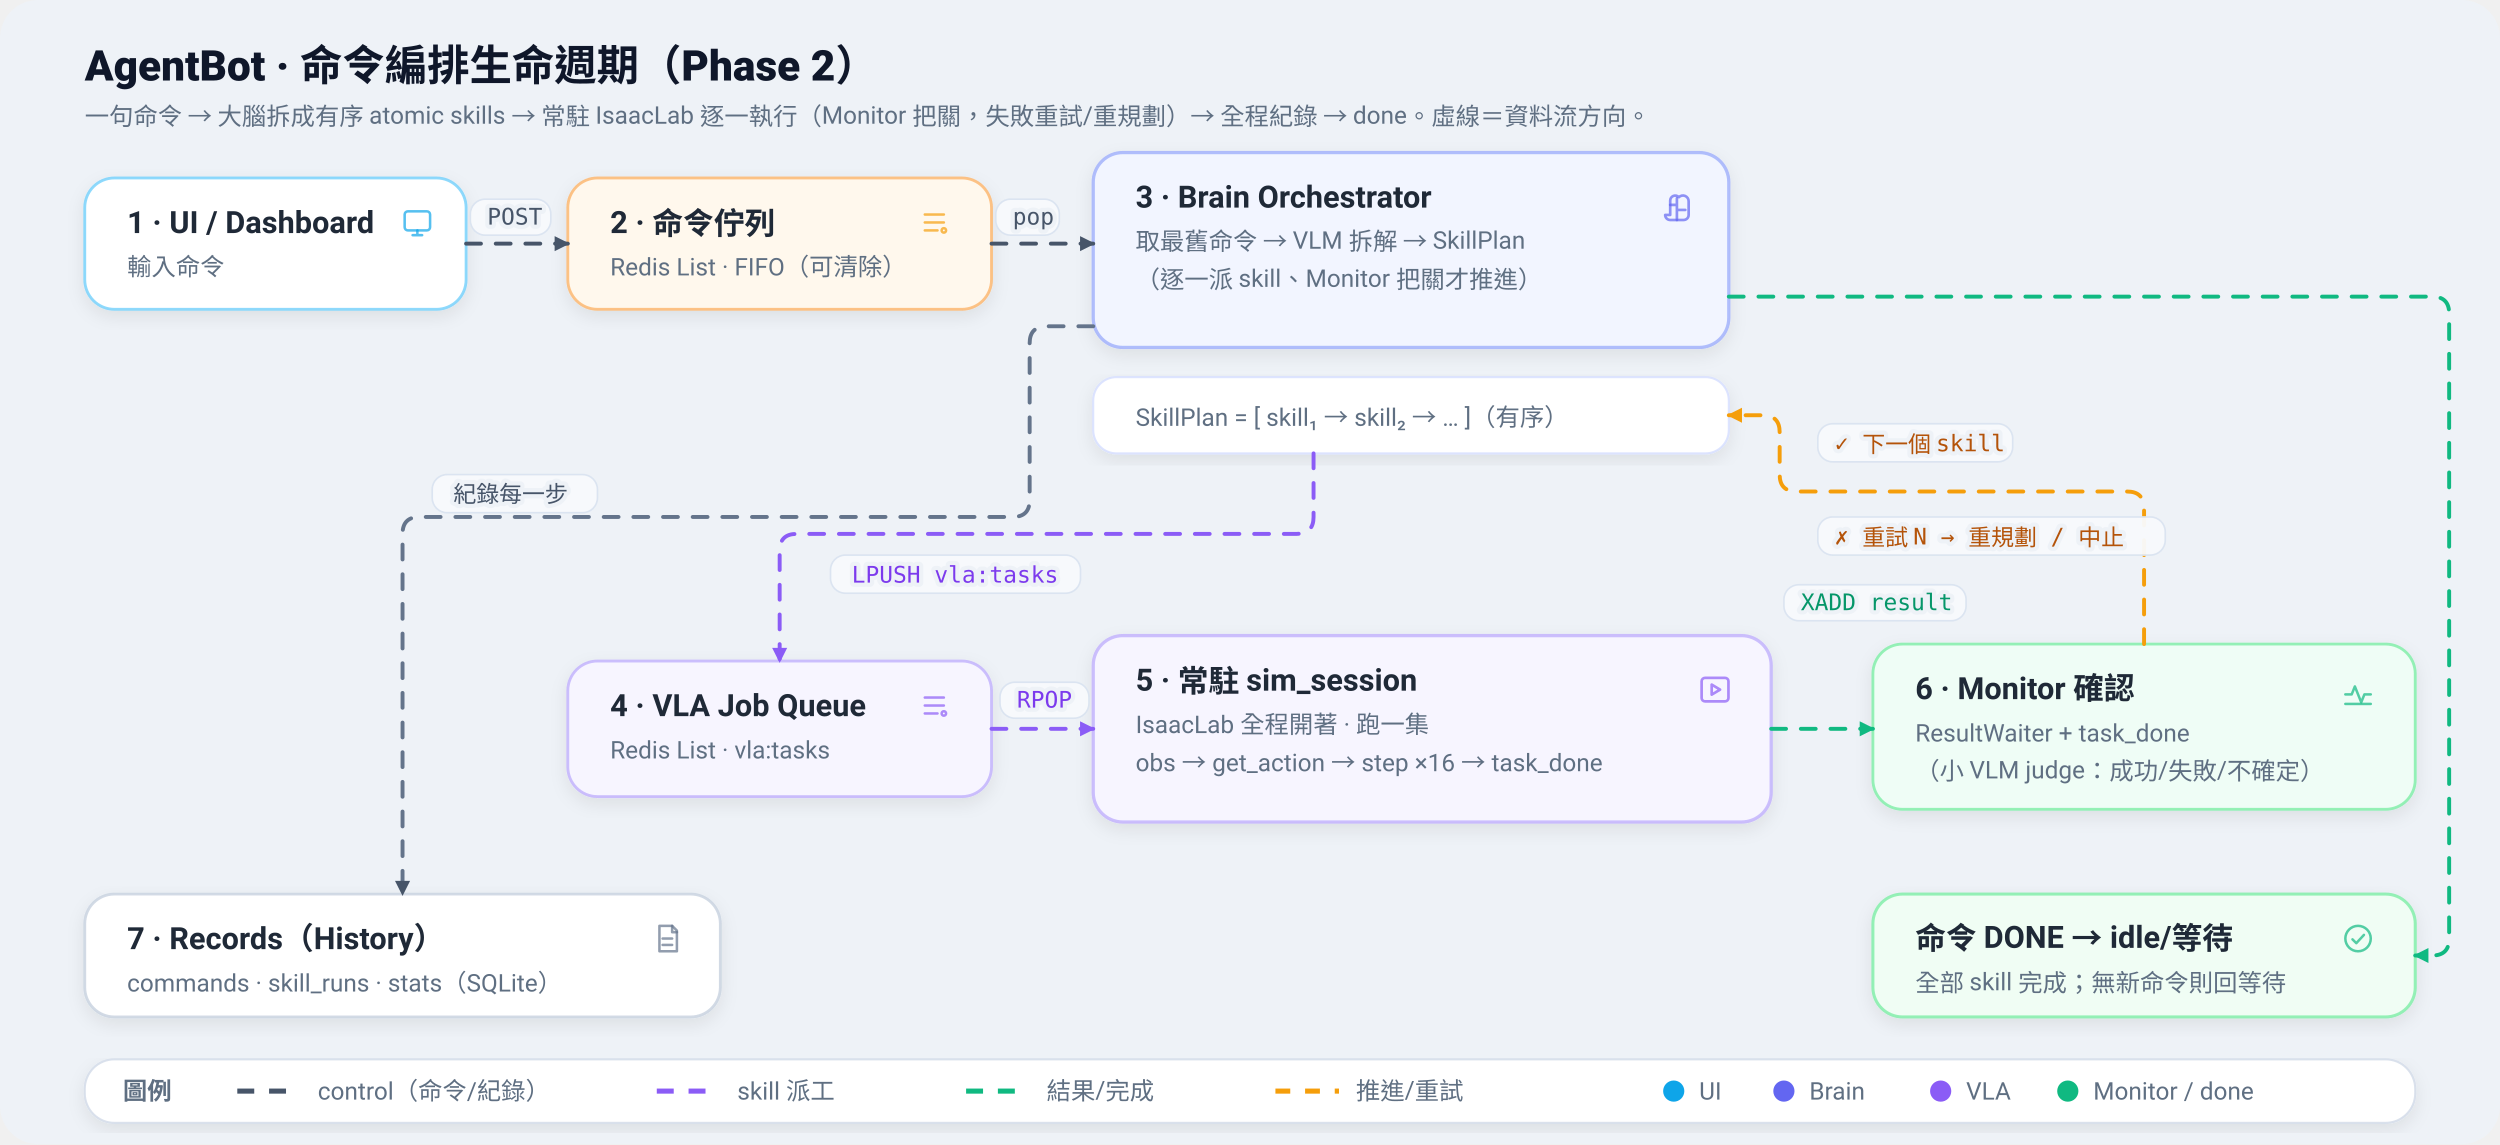
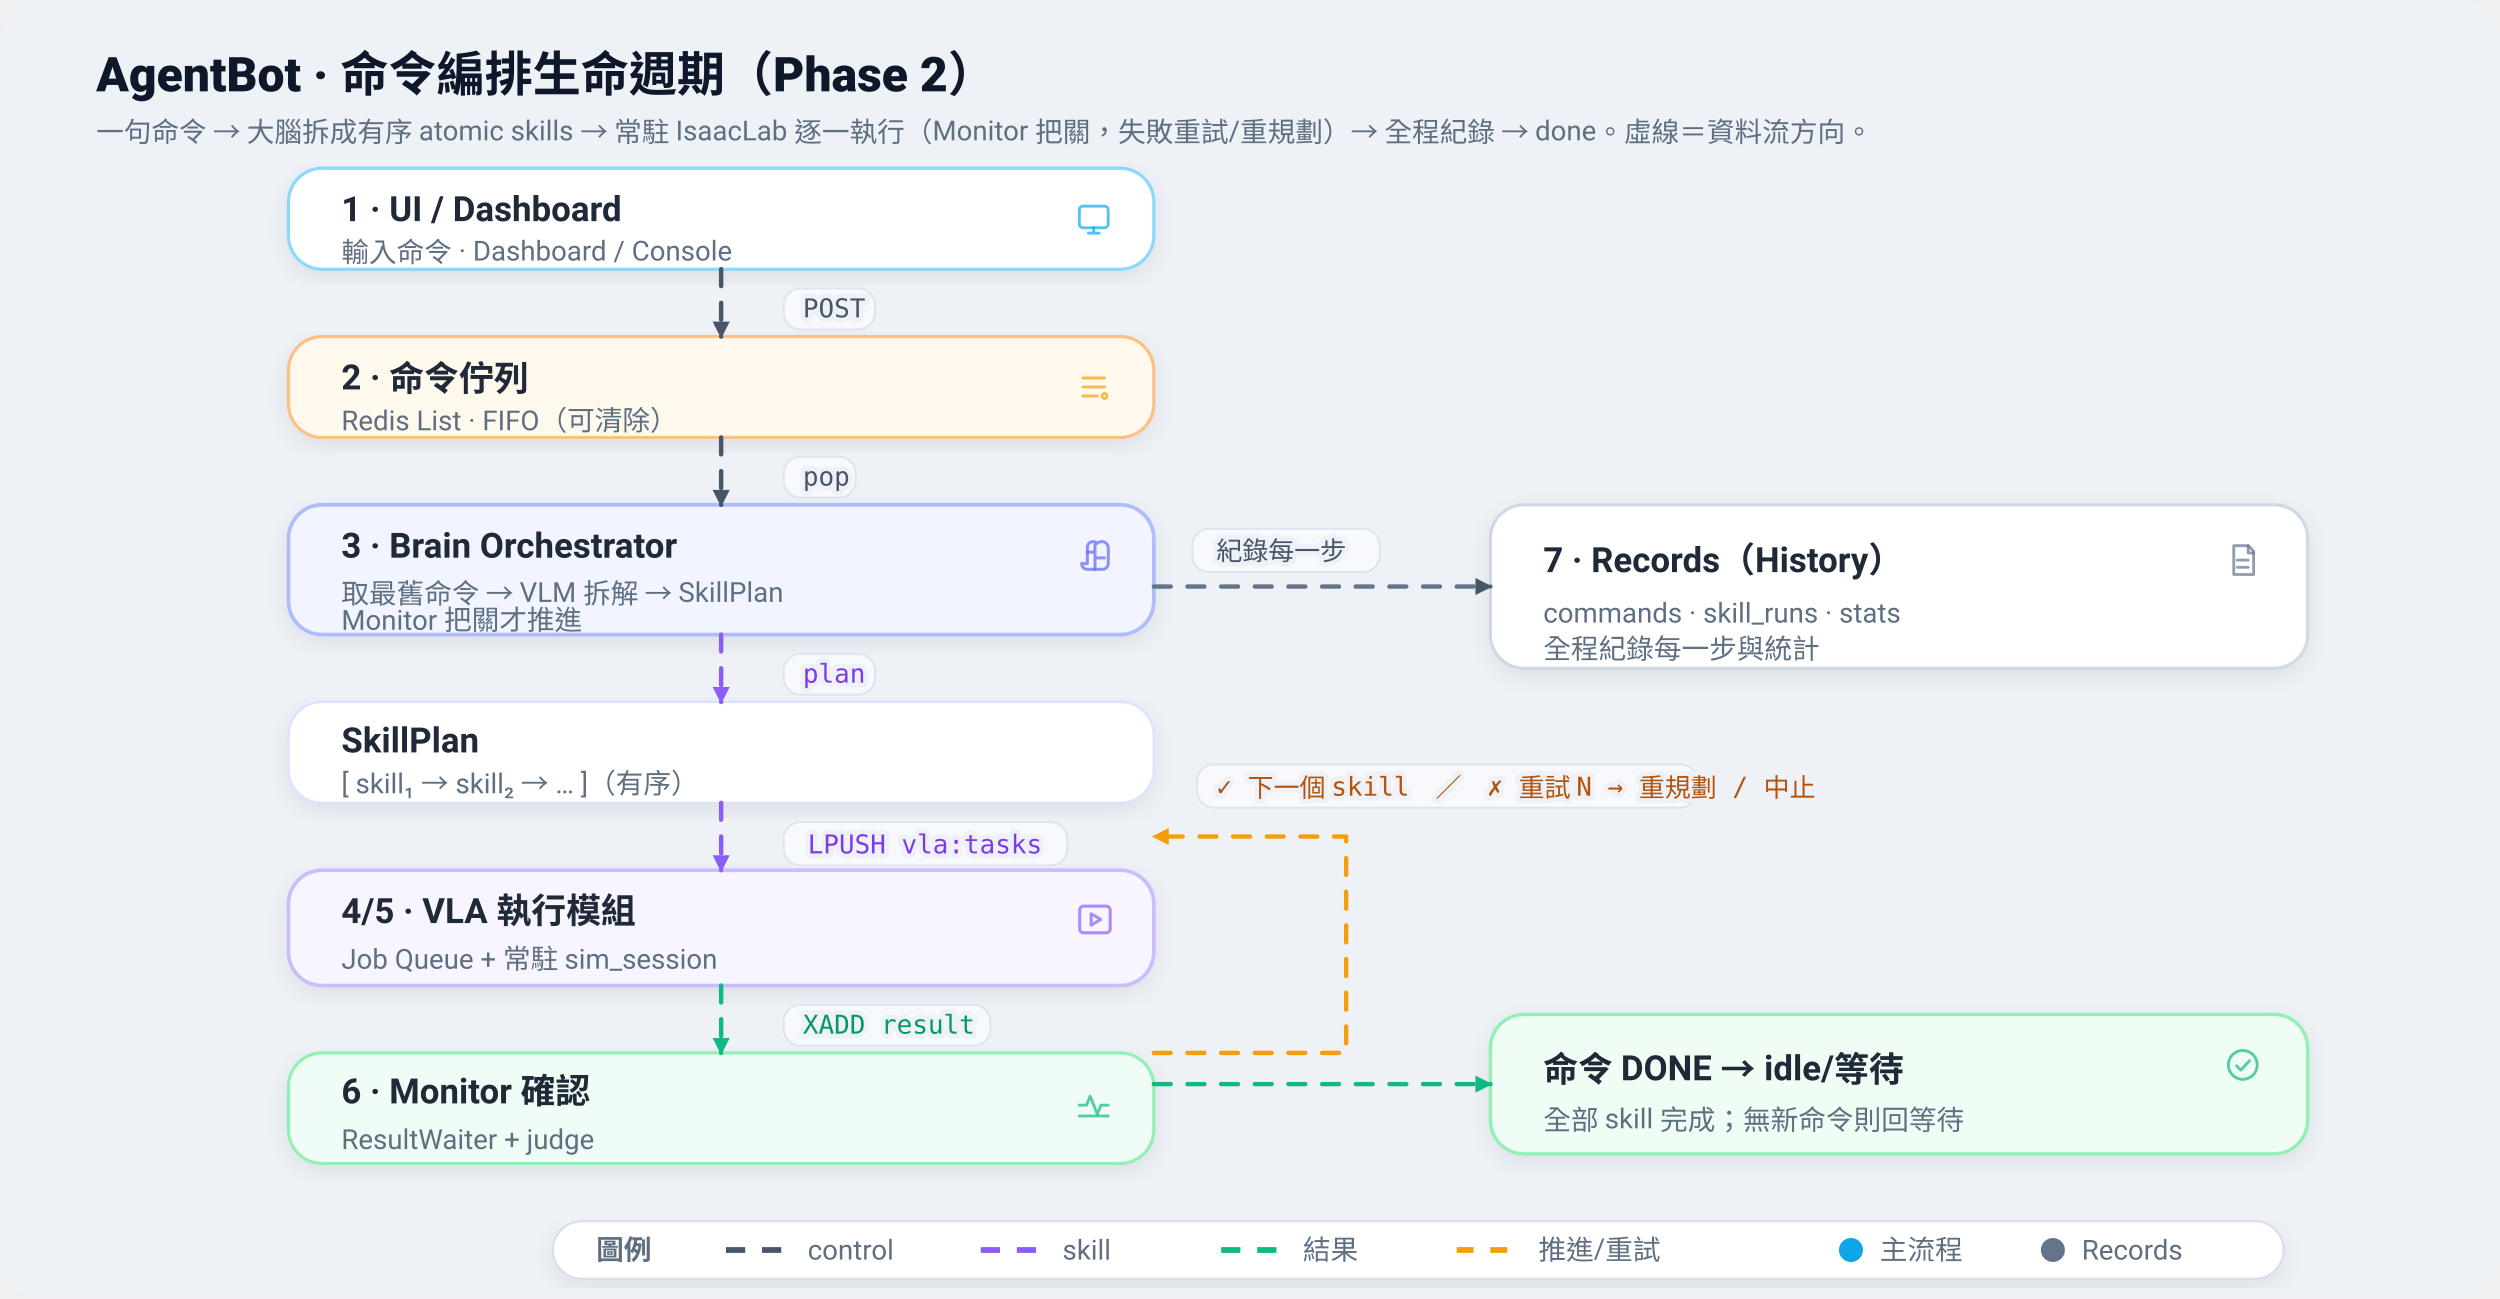
- <svg xmlns="http://www.w3.org/2000/svg" viewBox="0 0 1180 540" font-family="-apple-system,'Segoe UI',Roboto,'PingFang TC','Microsoft JhengHei','Noto Sans CJK TC','Noto Serif CJK TC',sans-serif" role="img" aria-label="AgentBot 命令編排生命週期">
+ <svg xmlns="http://www.w3.org/2000/svg" viewBox="0 0 1040 540" font-family="-apple-system,'Segoe UI',Roboto,'PingFang TC','Microsoft JhengHei','Noto Sans CJK TC','Noto Serif CJK TC',sans-serif" role="img" aria-label="AgentBot 命令編排生命週期">
  <defs>
    <style>
      .h{font-weight:700;font-size:14.5px;fill:#1f2937}
      .s{font-size:11.5px;fill:#5f6f82}
      .lab{font-size:10.8px;font-family:ui-monospace,Menlo,Consolas,monospace;paint-order:stroke;stroke:#eef2f7;stroke-width:4;stroke-linejoin:round}
      .flow{fill:none;stroke-width:1.85;stroke-linecap:round;stroke-linejoin:round;stroke-dasharray:7 7;animation:dash .9s linear infinite}
      .ctl{stroke:#475569} .ex{stroke:#8b5cf6} .ev{stroke:#10b981} .rec{stroke:#64748b}
      .rt{fill:none;stroke:#f59e0b;stroke-width:1.85;stroke-linecap:round;stroke-linejoin:round;stroke-dasharray:7 7;animation:dash 1.3s linear infinite}
      .ico{fill:none;stroke:currentColor;stroke-width:1.6;stroke-linecap:round;stroke-linejoin:round;opacity:.7}
      rect[stroke]{filter:url(#cardShadow);stroke-opacity:.86}
      .labelBox{filter:none;fill:#f8fafc;stroke:#dbe4f0;stroke-width:.8;opacity:.96}
      .legendBox{filter:url(#cardShadow);fill:#fff;stroke:#d6deea;stroke-width:1;stroke-opacity:.9}
      @keyframes dash{to{stroke-dashoffset:-16}}
      @media (prefers-reduced-motion: reduce){.flow,.rt{animation:none}}
    </style>
    <filter id="cardShadow" x="-8%" y="-12%" width="116%" height="128%">
      <feDropShadow dx="0" dy="3" stdDeviation="4" flood-color="#0f172a" flood-opacity="0.08" />
    </filter>
    <symbol id="ico-screen" viewBox="0 0 24 24">
      <rect class="ico" x="4" y="5" width="16" height="12" rx="2" />
      <path class="ico" d="M9 20h6M12 17v3" />
    </symbol>
    <symbol id="ico-queue" viewBox="0 0 24 24">
      <path class="ico" d="M6 7h12M6 12h12M6 17h8" />
      <circle class="ico" cx="18" cy="17" r="1.4" />
    </symbol>
    <symbol id="ico-brain" viewBox="0 0 24 24">
      <path class="ico" d="M8 17V8.5a3 3 0 0 1 5.2-2.1A3.4 3.4 0 0 1 19 8.8V17a3 3 0 0 1-3 3H8a3 3 0 0 1-3-3Z" />
      <path class="ico" d="M12 7v13M8 11h4M12 14h5" />
    </symbol>
    <symbol id="ico-run" viewBox="0 0 24 24">
      <rect class="ico" x="4" y="5" width="16" height="14" rx="2" />
      <path class="ico" d="m10 9 5 3-5 3Z" />
    </symbol>
    <symbol id="ico-monitor" viewBox="0 0 24 24">
      <path class="ico" d="M4 13h4l2-5 4 10 2-5h4" />
      <path class="ico" d="M4 19h16" />
    </symbol>
    <symbol id="ico-record" viewBox="0 0 24 24">
      <path class="ico" d="M7 4h8l3 3v13H7Z" />
      <path class="ico" d="M15 4v4h3M9 12h6M9 16h6" />
    </symbol>
    <symbol id="ico-check" viewBox="0 0 24 24">
      <circle class="ico" cx="12" cy="12" r="8" />
      <path class="ico" d="m8.5 12.5 2.4 2.4 4.8-5.2" />
    </symbol>
    <marker id="mc" viewBox="0 0 10 10" refX="8" refY="5" markerWidth="4.8" markerHeight="4.8" orient="auto-start-reverse">
      <path d="M1,1 L9,5 L1,9 z" fill="#475569" />
    </marker>
    <marker id="mx" viewBox="0 0 10 10" refX="8" refY="5" markerWidth="4.8" markerHeight="4.8" orient="auto-start-reverse">
      <path d="M1,1 L9,5 L1,9 z" fill="#8b5cf6" />
    </marker>
    <marker id="me" viewBox="0 0 10 10" refX="8" refY="5" markerWidth="4.8" markerHeight="4.8" orient="auto-start-reverse">
      <path d="M1,1 L9,5 L1,9 z" fill="#10b981" />
    </marker>
    <marker id="ma" viewBox="0 0 10 10" refX="8" refY="5" markerWidth="4.8" markerHeight="4.8" orient="auto-start-reverse">
      <path d="M1,1 L9,5 L1,9 z" fill="#f59e0b" />
    </marker>
  </defs>
-   <rect x="0" y="0" width="1180" height="540" fill="#eef2f7" rx="18" />
+   <rect x="0" y="0" width="1040" height="540" fill="#eef2f7" rx="18" />
  <text x="40" y="38" font-size="20" font-weight="800" fill="#0f172a">AgentBot · 命令編排生命週期（Phase 2）</text>
  <text x="40" y="59" class="s">一句命令 → 大腦拆成有序 atomic skills → 常駐 IsaacLab 逐一執行（Monitor 把關，失敗重試/重規劃）→ 全程紀錄 → done。虛線＝資料流方向。</text>
-   <rect x="40" y="84" width="180" height="62" rx="14" fill="#fff" stroke="#7dd3fc" stroke-width="1.35" />
-   <use href="#ico-screen" x="188" y="96" width="18" height="18" color="#0ea5e9" />
-   <text class="h" x="60" y="110">1 · UI / Dashboard</text>
-   <text class="s" x="60" y="130">輸入命令</text>
-   <rect x="268" y="84" width="200" height="62" rx="14" fill="#fff8ed" stroke="#fdba74" stroke-width="1.35" />
-   <use href="#ico-queue" x="432" y="96" width="18" height="18" color="#f59e0b" />
-   <text class="h" x="288" y="110">2 · 命令佇列</text>
-   <text class="s" x="288" y="130">Redis List · FIFO（可清除）</text>
-   <rect x="516" y="72" width="300" height="92" rx="14" fill="#f2f5ff" stroke="#a5b4fc" stroke-width="1.55" />
-   <use href="#ico-brain" x="782" y="88" width="19" height="19" color="#6366f1" />
-   <text class="h" x="536" y="98">3 · Brain Orchestrator</text>
-   <text class="s" x="536" y="118">取最舊命令 → VLM 拆解 → SkillPlan</text>
-   <text class="s" x="536" y="136">（逐一派 skill、Monitor 把關才推進）</text>
-   <rect x="516" y="178" width="300" height="36" rx="11" fill="#fff" stroke="#d8e0ff" />
-   <text class="s" x="536" y="201">SkillPlan = [ skill₁ → skill₂ → … ]（有序）</text>
-   <rect x="268" y="312" width="200" height="64" rx="14" fill="#f7f5ff" stroke="#c4b5fd" stroke-width="1.35" />
-   <use href="#ico-queue" x="432" y="324" width="18" height="18" color="#8b5cf6" />
-   <text class="h" x="288" y="338">4 · VLA Job Queue</text>
-   <text class="s" x="288" y="358">Redis List · vla:tasks</text>
-   <rect x="516" y="300" width="320" height="88" rx="14" fill="#f7f5ff" stroke="#c4b5fd" stroke-width="1.55" />
-   <use href="#ico-run" x="800" y="316" width="19" height="19" color="#8b5cf6" />
-   <text class="h" x="536" y="326">5 · 常駐 sim_session</text>
-   <text class="s" x="536" y="346">IsaacLab 全程開著 · 跑一集</text>
-   <text class="s" x="536" y="364">obs → get_action → step ×16 → task_done</text>
-   <rect x="884" y="304" width="256" height="78" rx="14" fill="#effdf6" stroke="#86efac" stroke-width="1.35" />
-   <use href="#ico-monitor" x="1104" y="318" width="18" height="18" color="#10b981" />
-   <text class="h" x="904" y="330" fill="#047857">6 · Monitor 確認</text>
-   <text class="s" x="904" y="350">ResultWaiter + task_done</text>
-   <text class="s" x="904" y="368">（小 VLM judge：成功/失敗/不確定）</text>
-   <rect x="40" y="422" width="300" height="58" rx="14" fill="#fff" stroke="#cbd5e1" stroke-width="1.35" />
-   <use href="#ico-record" x="306" y="434" width="18" height="18" color="#64748b" />
-   <text class="h" x="60" y="448">7 · Records（History）</text>
-   <text class="s" x="60" y="468">commands · skill_runs · stats（SQLite）</text>
-   <rect x="884" y="422" width="256" height="58" rx="14" fill="#f0fdf4" stroke="#86efac" stroke-width="1.45" />
-   <use href="#ico-check" x="1104" y="434" width="18" height="18" color="#10b981" />
-   <text class="h" x="904" y="448" fill="#047857">命令 DONE → idle/等待</text>
-   <text class="s" x="904" y="468">全部 skill 完成；無新命令則回等待</text>
-   <path class="flow ctl" d="M220,115 H268" marker-end="url(#mc)" />
-   <rect class="labelBox" x="222" y="94" width="38" height="17" rx="7" />
-   <text class="lab" x="230" y="106" fill="#475569">POST</text>
-   <path class="flow ctl" d="M468,115 H516" marker-end="url(#mc)" />
-   <rect class="labelBox" x="470" y="94" width="30" height="17" rx="7" />
-   <text class="lab" x="478" y="106" fill="#475569">pop</text>
-   <path class="flow ex" d="M620,214 V244 Q620,252 612,252 H376 Q368,252 368,260 V312" marker-end="url(#mx)" />
-   <rect class="labelBox" x="392" y="262" width="118" height="18" rx="7" />
-   <text class="lab" x="402" y="275" fill="#7c3aed">LPUSH vla:tasks</text>
-   <path class="flow ex" d="M468,344 H516" marker-end="url(#mx)" />
-   <rect class="labelBox" x="472" y="322" width="42" height="17" rx="7" />
-   <text class="lab" x="480" y="334" fill="#7c3aed">RPOP</text>
-   <path class="flow ev" d="M836,344 H884" marker-end="url(#me)" />
-   <rect class="labelBox" x="842" y="276" width="86" height="17" rx="7" />
-   <text class="lab" x="850" y="288" fill="#059669">XADD result</text>
-   <path class="rt" d="M1012,304 V240 Q1012,232 1004,232 H848 Q840,232 840,224 V204 Q840,196 832,196 H816" marker-end="url(#ma)" />
-   <rect class="labelBox" x="858" y="200" width="92" height="18" rx="7" />
-   <text class="lab" x="866" y="213" fill="#b45309">✓ 下一個 skill</text>
-   <rect class="labelBox" x="858" y="244" width="164" height="18" rx="7" />
-   <text class="lab" x="866" y="257" fill="#b45309">✗ 重試 N → 重規劃 / 中止</text>
-   <path class="flow rec" d="M516,154 H494 Q486,154 486,162 V236 Q486,244 478,244 H198 Q190,244 190,252 V422" marker-end="url(#mc)" />
-   <rect class="labelBox" x="204" y="224" width="78" height="18" rx="7" />
-   <text class="lab" x="214" y="237" fill="#475569">紀錄每一步</text>
-   <path class="flow ev" d="M816,140 H1148 Q1156,140 1156,148 V443 Q1156,451 1148,451 H1140" marker-end="url(#me)" />
-   <rect class="legendBox" x="40" y="500" width="1100" height="30" rx="14" />
-   <text class="s" x="58" y="519" font-weight="700" fill="#334155">圖例</text>
-   <line x1="112" y1="515" x2="142" y2="515" stroke="#475569" stroke-width="2.4" stroke-dasharray="8 7" />
-   <text class="s" x="150" y="519">control（命令/紀錄）</text>
-   <line x1="310" y1="515" x2="340" y2="515" stroke="#8b5cf6" stroke-width="2.4" stroke-dasharray="8 7" />
-   <text class="s" x="348" y="519">skill 派工</text>
-   <line x1="456" y1="515" x2="486" y2="515" stroke="#10b981" stroke-width="2.4" stroke-dasharray="8 7" />
-   <text class="s" x="494" y="519">結果/完成</text>
-   <line x1="602" y1="515" x2="632" y2="515" stroke="#f59e0b" stroke-width="2.4" stroke-dasharray="7 7" />
-   <text class="s" x="640" y="519">推進/重試</text>
-   <circle cx="790" cy="515" r="5" fill="#0ea5e9" />
-   <text class="s" x="802" y="519">UI</text>
-   <circle cx="842" cy="515" r="5" fill="#6366f1" />
-   <text class="s" x="854" y="519">Brain</text>
-   <circle cx="916" cy="515" r="5" fill="#8b5cf6" />
-   <text class="s" x="928" y="519">VLA</text>
-   <circle cx="976" cy="515" r="5" fill="#10b981" />
-   <text class="s" x="988" y="519">Monitor / done</text>
+   <rect x="120" y="70" width="360" height="42" rx="14" fill="#fff" stroke="#7dd3fc" stroke-width="1.35" />
+   <use href="#ico-screen" x="446" y="82" width="18" height="18" color="#0ea5e9" />
+   <text class="h" x="142" y="92">1 · UI / Dashboard</text>
+   <text class="s" x="142" y="109">輸入命令 · Dashboard / Console</text>
+   <rect x="120" y="140" width="360" height="42" rx="14" fill="#fff8ed" stroke="#fdba74" stroke-width="1.35" />
+   <use href="#ico-queue" x="446" y="152" width="18" height="18" color="#f59e0b" />
+   <text class="h" x="142" y="162">2 · 命令佇列</text>
+   <text class="s" x="142" y="179">Redis List · FIFO（可清除）</text>
+   <rect x="120" y="210" width="360" height="54" rx="14" fill="#f2f5ff" stroke="#a5b4fc" stroke-width="1.55" />
+   <use href="#ico-brain" x="446" y="221" width="19" height="19" color="#6366f1" />
+   <text class="h" x="142" y="232">3 · Brain Orchestrator</text>
+   <text class="s" x="142" y="251">取最舊命令 → VLM 拆解 → SkillPlan</text>
+   <text class="s" x="142" y="262">Monitor 把關才推進</text>
+   <rect x="120" y="292" width="360" height="42" rx="14" fill="#fff" stroke="#d8e0ff" />
+   <text class="h" x="142" y="313" fill="#4338ca">SkillPlan</text>
+   <text class="s" x="142" y="330">[ skill₁ → skill₂ → … ]（有序）</text>
+   <rect x="120" y="362" width="360" height="48" rx="14" fill="#f7f5ff" stroke="#c4b5fd" stroke-width="1.55" />
+   <use href="#ico-run" x="446" y="373" width="19" height="19" color="#8b5cf6" />
+   <text class="h" x="142" y="384">4/5 · VLA 執行模組</text>
+   <text class="s" x="142" y="403">Job Queue + 常駐 sim_session</text>
+   <rect x="120" y="438" width="360" height="46" rx="14" fill="#effdf6" stroke="#86efac" stroke-width="1.35" />
+   <use href="#ico-monitor" x="446" y="450" width="18" height="18" color="#10b981" />
+   <text class="h" x="142" y="459" fill="#047857">6 · Monitor 確認</text>
+   <text class="s" x="142" y="478">ResultWaiter + judge</text>
+   <rect x="620" y="210" width="340" height="68" rx="14" fill="#fff" stroke="#cbd5e1" stroke-width="1.35" />
+   <use href="#ico-record" x="924" y="224" width="18" height="18" color="#64748b" />
+   <text class="h" x="642" y="238">7 · Records（History）</text>
+   <text class="s" x="642" y="259">commands · skill_runs · stats</text>
+   <text class="s" x="642" y="274">全程紀錄每一步與統計</text>
+   <rect x="620" y="422" width="340" height="58" rx="14" fill="#f0fdf4" stroke="#86efac" stroke-width="1.45" />
+   <use href="#ico-check" x="924" y="434" width="18" height="18" color="#10b981" />
+   <text class="h" x="642" y="450" fill="#047857">命令 DONE → idle/等待</text>
+   <text class="s" x="642" y="470">全部 skill 完成；無新命令則回等待</text>
+   <path class="flow ctl" d="M300,112 V140" marker-end="url(#mc)" />
+   <rect class="labelBox" x="326" y="120" width="38" height="17" rx="7" />
+   <text class="lab" x="334" y="132" fill="#475569">POST</text>
+   <path class="flow ctl" d="M300,182 V210" marker-end="url(#mc)" />
+   <rect class="labelBox" x="326" y="190" width="30" height="17" rx="7" />
+   <text class="lab" x="334" y="202" fill="#475569">pop</text>
+   <path class="flow ex" d="M300,264 V292" marker-end="url(#mx)" />
+   <rect class="labelBox" x="326" y="272" width="38" height="17" rx="7" />
+   <text class="lab" x="334" y="284" fill="#7c3aed">plan</text>
+   <path class="flow ex" d="M300,334 V362" marker-end="url(#mx)" />
+   <rect class="labelBox" x="326" y="342" width="118" height="18" rx="7" />
+   <text class="lab" x="336" y="355" fill="#7c3aed">LPUSH vla:tasks</text>
+   <path class="flow ev" d="M300,410 V438" marker-end="url(#me)" />
+   <rect class="labelBox" x="326" y="418" width="86" height="17" rx="7" />
+   <text class="lab" x="334" y="430" fill="#059669">XADD result</text>
+   <path class="flow rec" d="M480,244 H620" marker-end="url(#mc)" />
+   <rect class="labelBox" x="496" y="220" width="78" height="18" rx="7" />
+   <text class="lab" x="506" y="233" fill="#475569">紀錄每一步</text>
+   <path class="flow ev" d="M480,451 H620" marker-end="url(#me)" />
+   <path class="rt" d="M480,438 H560 V348 H480" marker-end="url(#ma)" />
+   <rect class="labelBox" x="498" y="318" width="208" height="18" rx="7" />
+   <text class="lab" x="506" y="331" fill="#b45309">✓ 下一個 skill　／　✗ 重試 N → 重規劃 / 中止</text>
+   <rect class="legendBox" x="230" y="508" width="720" height="24" rx="12" />
+   <text class="s" x="248" y="524" font-weight="700" fill="#334155">圖例</text>
+   <line x1="302" y1="520" x2="328" y2="520" stroke="#475569" stroke-width="2.4" stroke-dasharray="8 7" />
+   <text class="s" x="336" y="524">control</text>
+   <line x1="408" y1="520" x2="434" y2="520" stroke="#8b5cf6" stroke-width="2.4" stroke-dasharray="8 7" />
+   <text class="s" x="442" y="524">skill</text>
+   <line x1="508" y1="520" x2="534" y2="520" stroke="#10b981" stroke-width="2.4" stroke-dasharray="8 7" />
+   <text class="s" x="542" y="524">結果</text>
+   <line x1="606" y1="520" x2="632" y2="520" stroke="#f59e0b" stroke-width="2.4" stroke-dasharray="7 7" />
+   <text class="s" x="640" y="524">推進/重試</text>
+   <circle cx="770" cy="520" r="5" fill="#0ea5e9" />
+   <text class="s" x="782" y="524">主流程</text>
+   <circle cx="854" cy="520" r="5" fill="#64748b" />
+   <text class="s" x="866" y="524">Records</text>
</svg>
